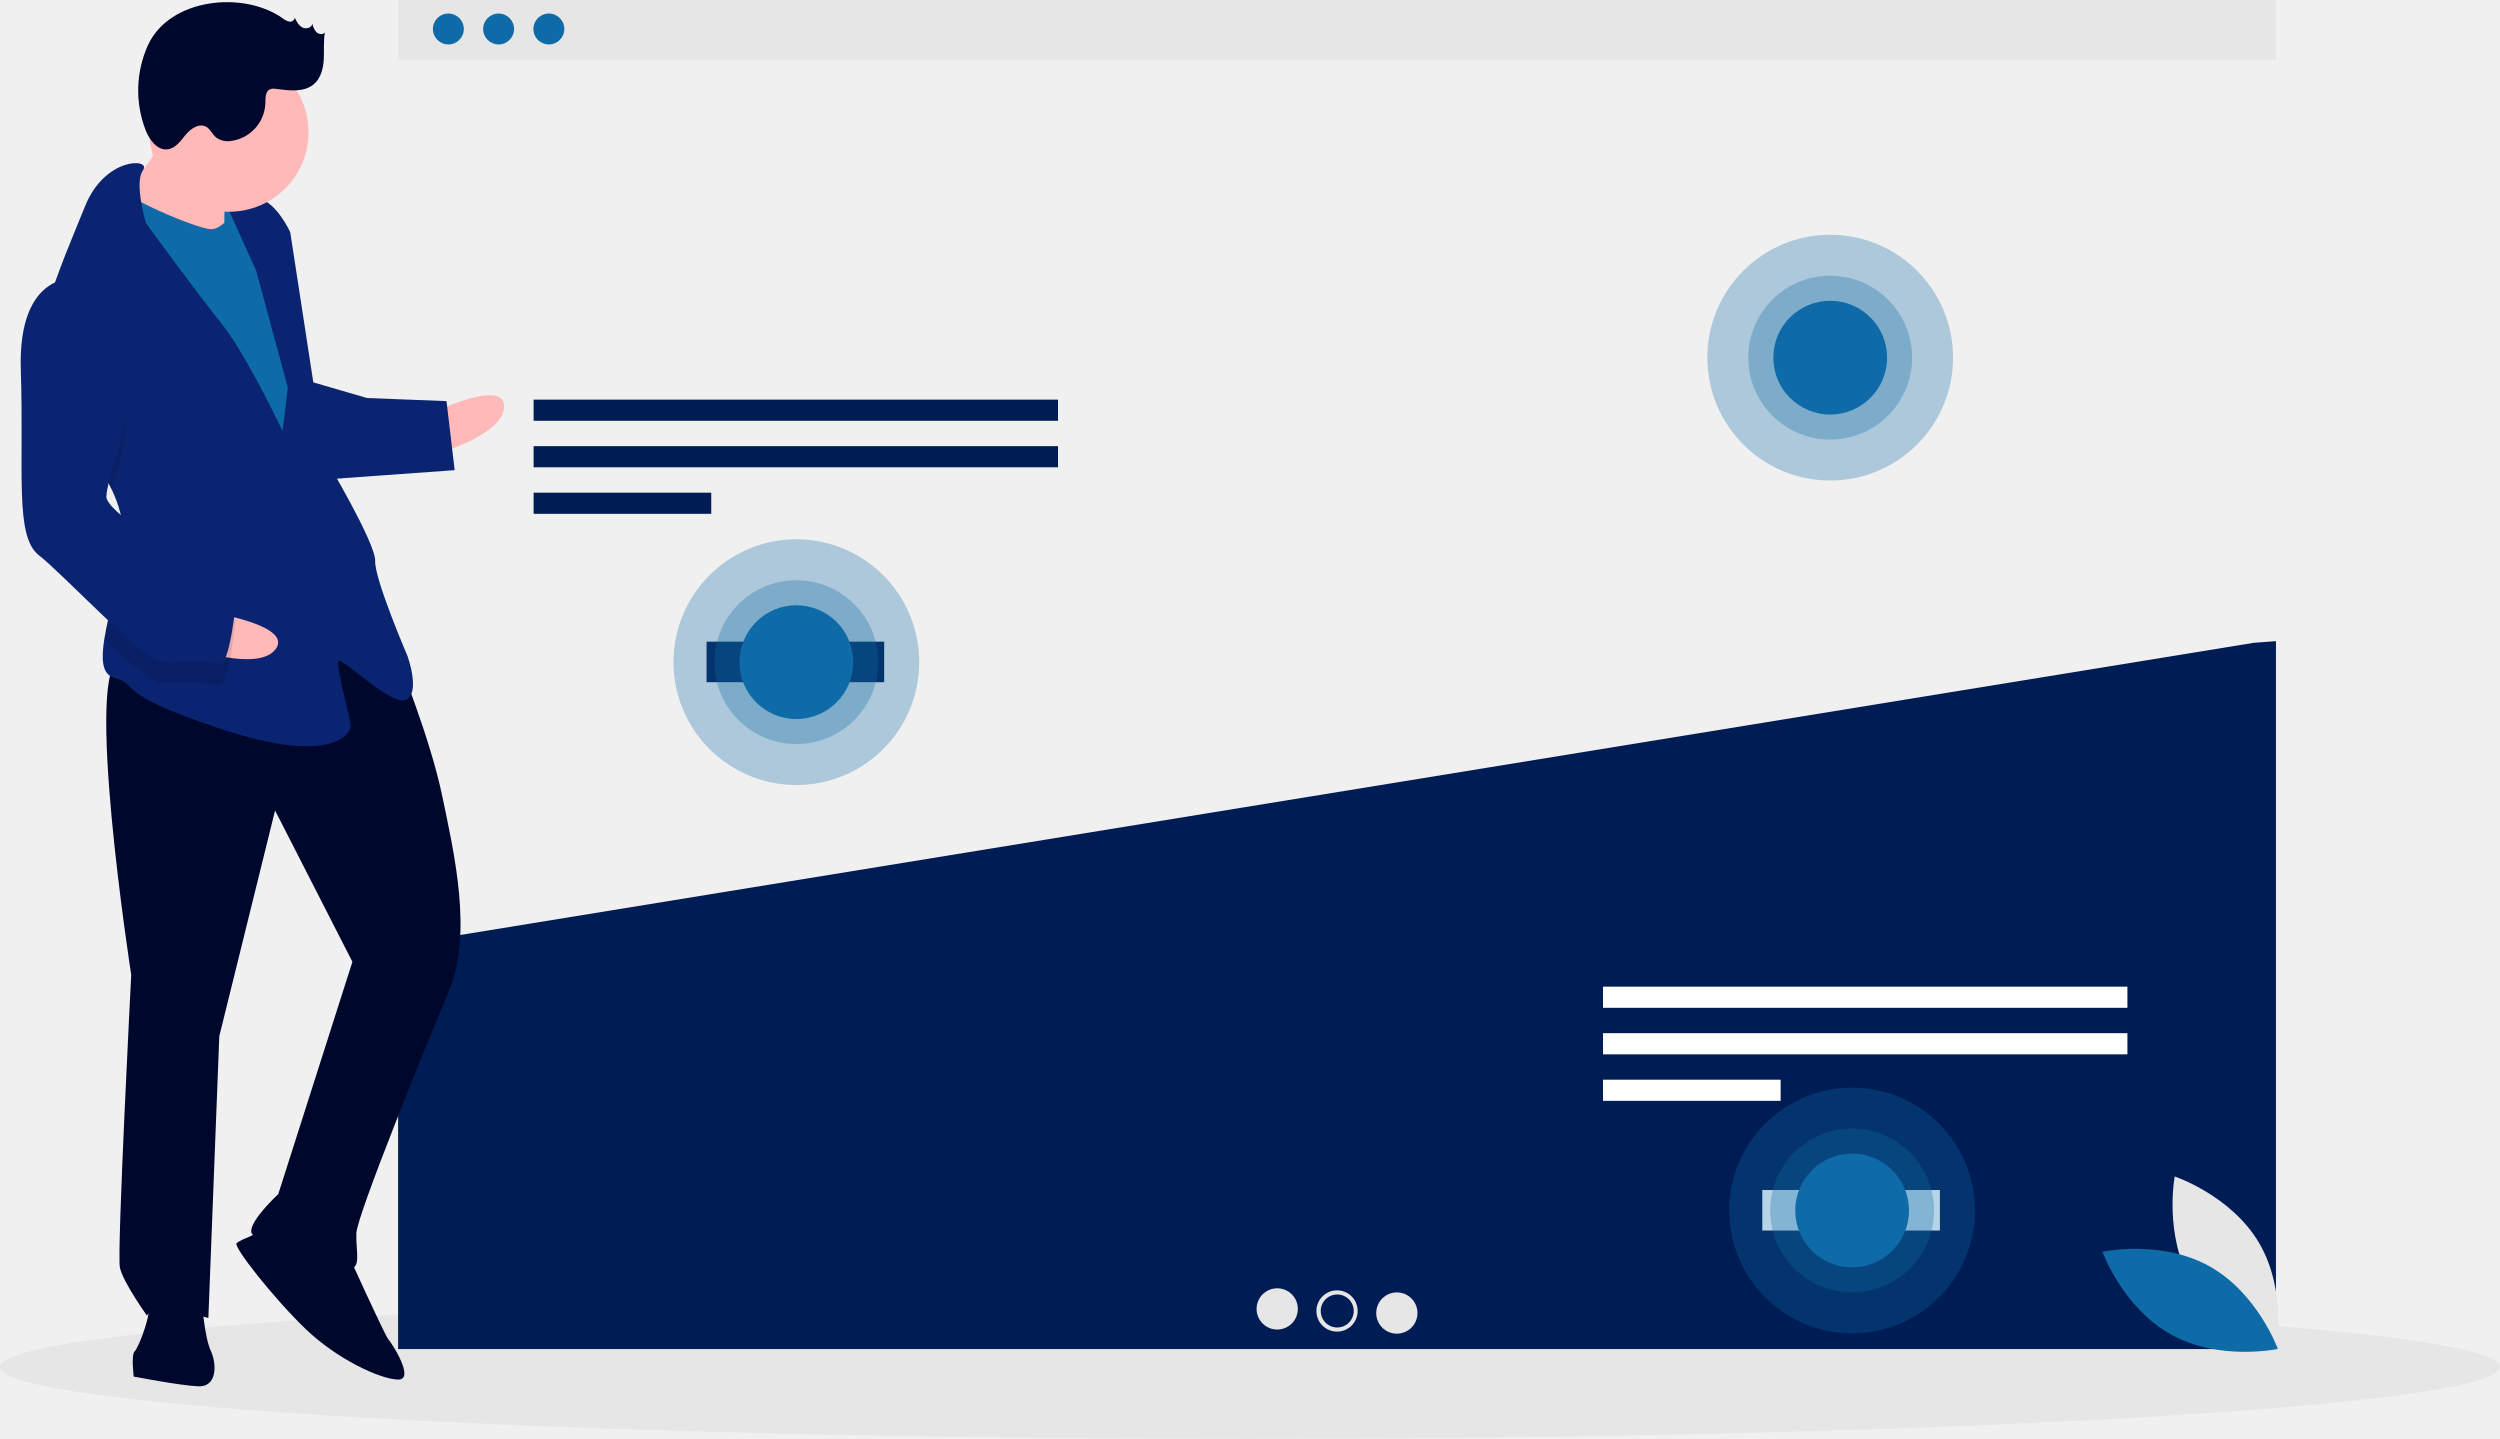
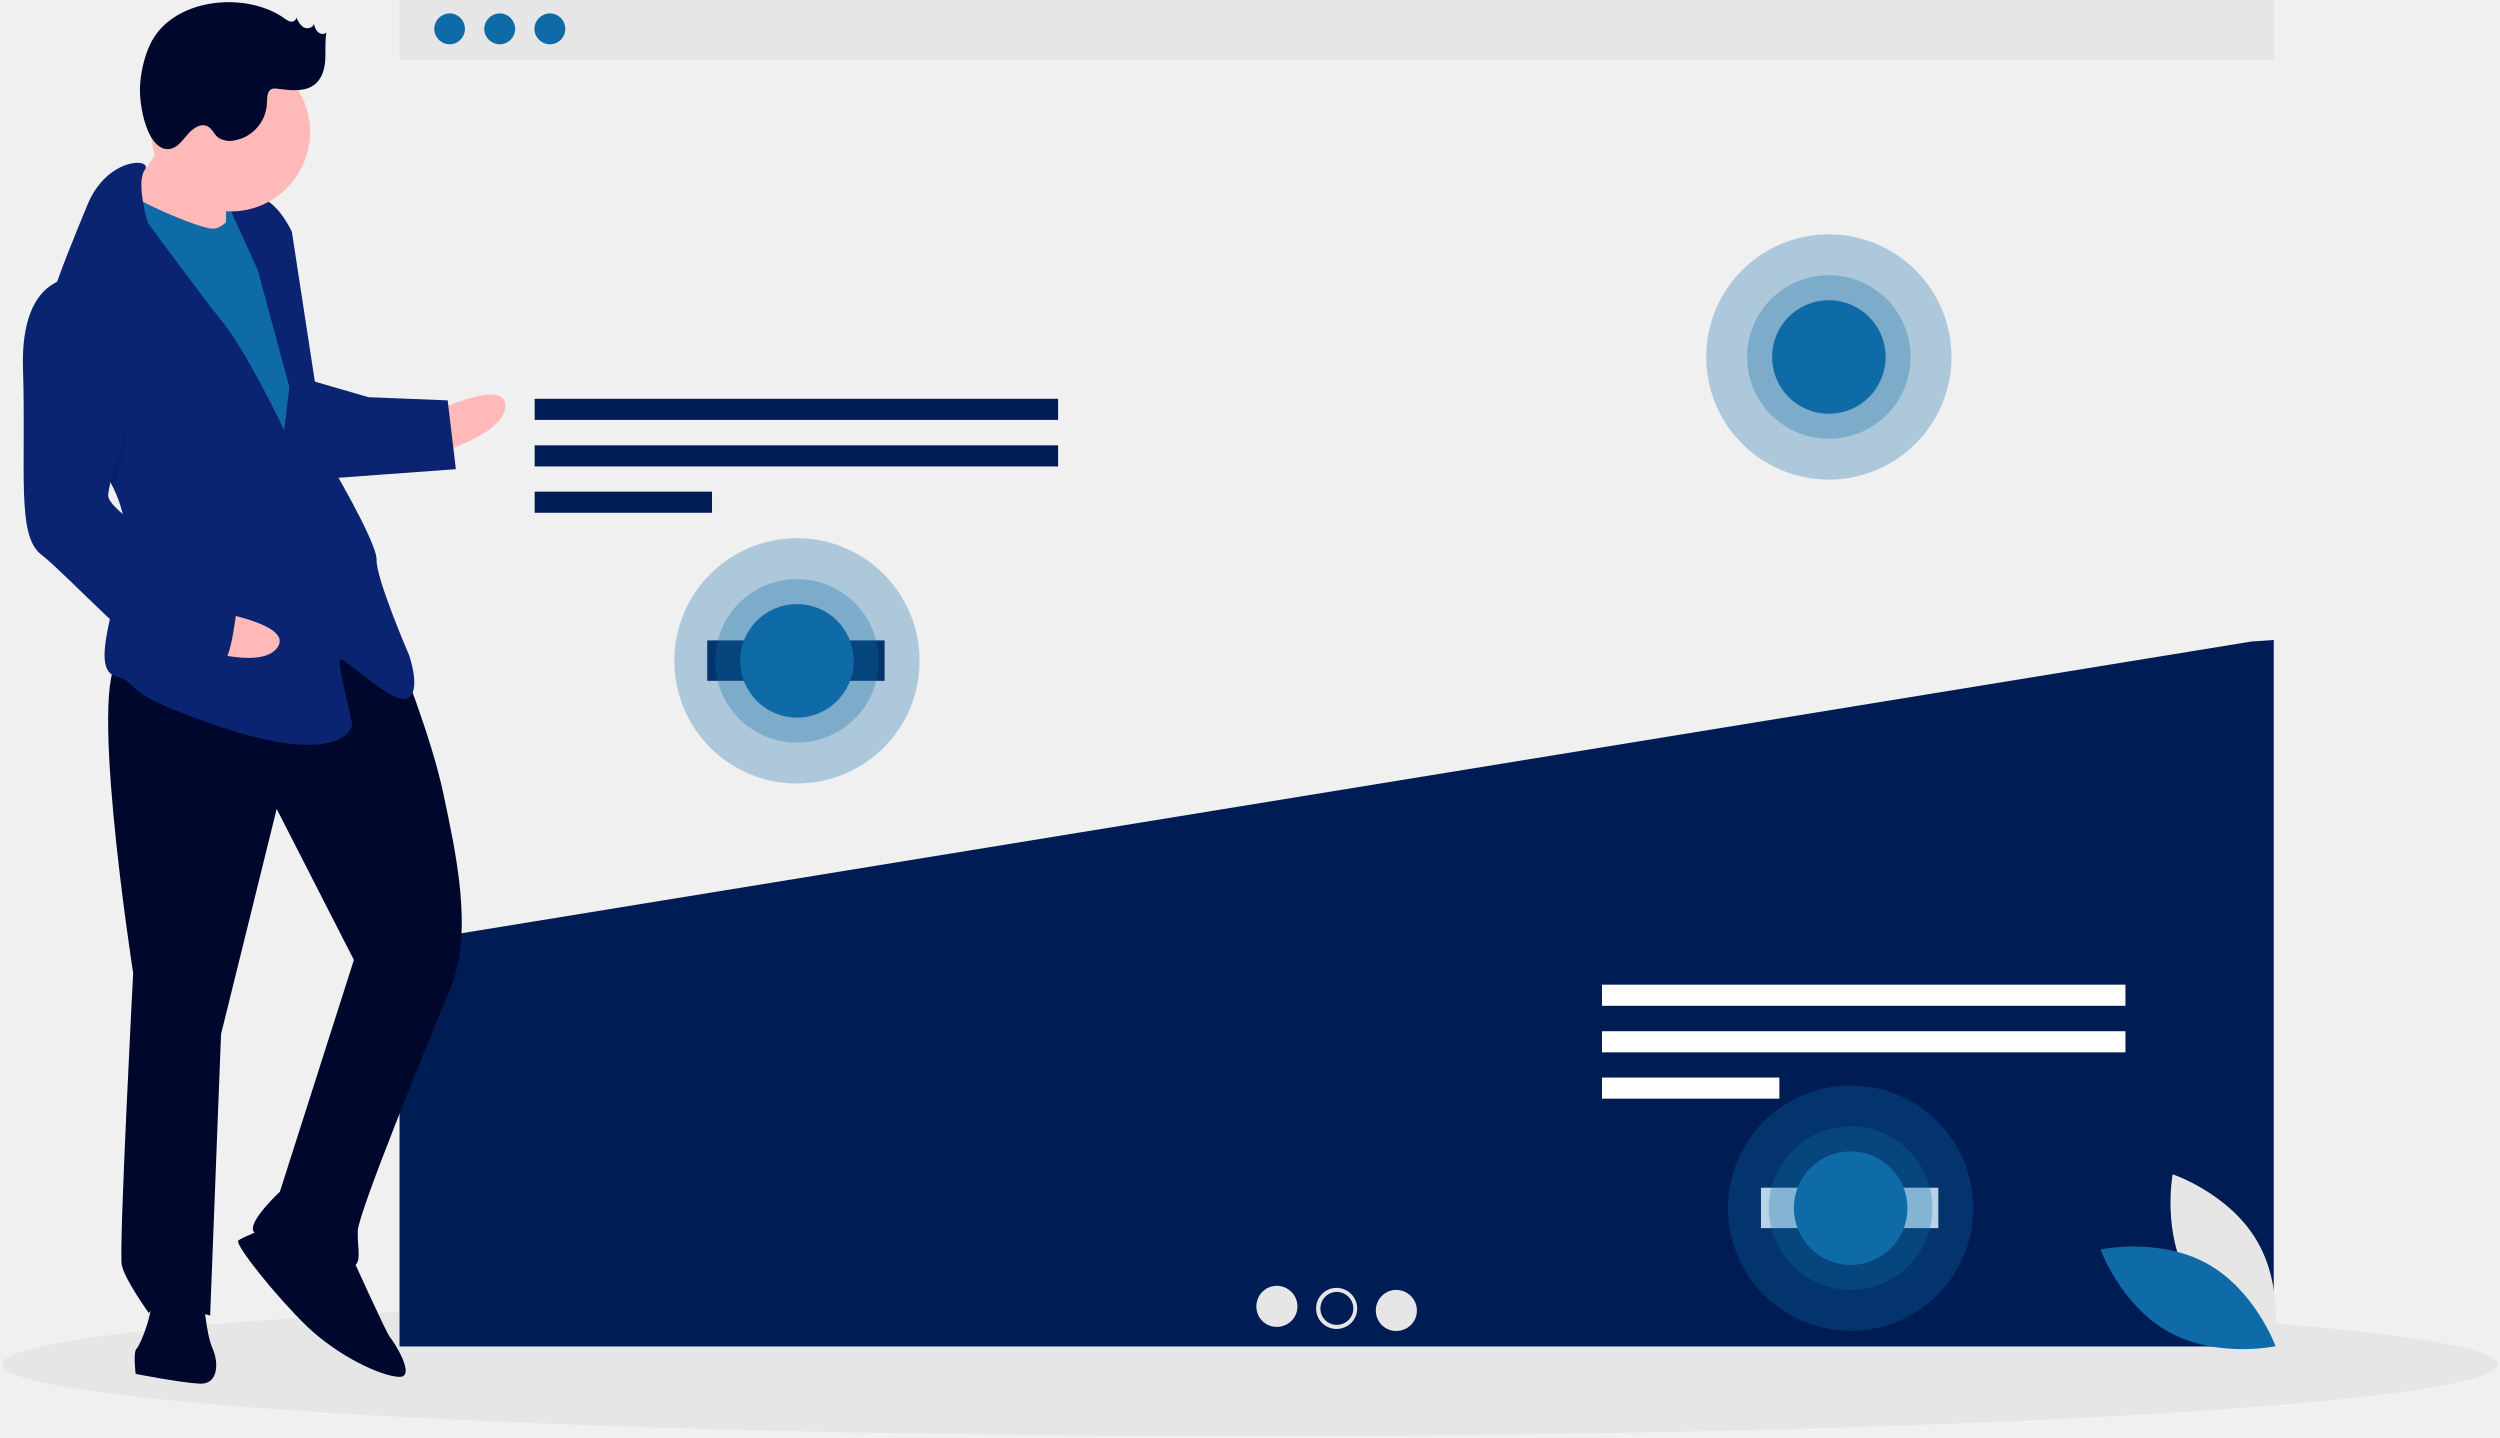
- <svg xmlns="http://www.w3.org/2000/svg" id="f0a8f4ba-cc2b-4400-9e08-d246a0bad060" data-name="Layer 1" width="1098.75" height="632.37" viewBox="0 0 1098.75 632.37">
-   <ellipse cx="549.375" cy="600.774" rx="549.375" ry="31.597" fill="#E6E6E6" />
-   <rect x="174.967" width="825.318" height="26.257" fill="#E6E6E6" />
-   <circle cx="197.053" cy="12.741" r="6.795" fill="#0E6BA8" />
-   <circle cx="219.138" cy="12.741" r="6.795" fill="#0E6BA8" />
-   <circle cx="241.223" cy="12.741" r="6.795" fill="#0E6BA8" />
-   <polygon points="175.552 415.277 174.967 415.779 174.967 592.903 1000.285 592.903 1000.285 281.779 990.449 282.525 175.552 415.277" fill="#001C55" />
-   <rect x="234.529" y="175.641" width="230.47" height="9.293" fill="#001C55" />
-   <rect x="234.529" y="196.086" width="230.47" height="9.293" fill="#001C55" />
-   <rect x="234.529" y="216.531" width="78.063" height="9.293" fill="#001C55" />
-   <rect x="704.529" y="433.641" width="230.47" height="9.293" fill="#fff" />
-   <rect x="704.529" y="454.086" width="230.47" height="9.293" fill="#fff" />
-   <rect x="704.529" y="474.531" width="78.063" height="9.293" fill="#fff" />
-   <circle cx="561.335" cy="575.269" r="9.066" fill="#E6E6E6" />
-   <circle cx="587.626" cy="576.176" r="9.066" fill="#E6E6E6" />
-   <circle cx="613.917" cy="577.082" r="9.066" fill="#E6E6E6" />
-   <circle cx="587.709" cy="576.176" r="7.253" fill="#001C55" />
-   <rect x="310.529" y="282.014" width="78.063" height="17.81" fill="#001C55" />
-   <rect x="774.529" y="523.014" width="78.063" height="17.81" fill="#fff" />
-   <circle cx="350" cy="291.014" r="54" fill="#0E6BA8" opacity="0.3" />
-   <circle cx="350" cy="291.014" r="36" fill="#0E6BA8" opacity="0.3" />
-   <circle cx="350" cy="291.014" r="25" fill="#0E6BA8" />
-   <circle cx="804.375" cy="157.185" r="54" fill="#0E6BA8" opacity="0.3" />
-   <circle cx="804.375" cy="157.185" r="36" fill="#0E6BA8" opacity="0.3" />
-   <circle cx="804.375" cy="157.185" r="25" fill="#0E6BA8" />
-   <circle cx="814" cy="532.014" r="54" fill="#0E6BA8" opacity="0.3" />
-   <circle cx="814" cy="532.014" r="36" fill="#0E6BA8" opacity="0.3" />
-   <circle cx="814" cy="532.014" r="25" fill="#0E6BA8" />
-   <rect x="141.093" y="215.02" width="22.242" height="28.597" transform="translate(244.8029 330.5492) rotate(-177.7793)" fill="#0E6BA8" />
-   <path d="M241.915,314.679s30.779-14.706,30.286-2.005-31.025,21.056-31.025,21.056Z" transform="translate(-50.625 -133.8148)" fill="#ffb9b9" />
-   <path d="M225.028,422.139S239.549,457.681,244.915,483.328s13.536,60.942,3.026,85.974-40.392,98.599-40.7,106.537,2.559,15.999-3.791,15.752-40.907-11.126-42.31-15.95,11.79-17.032,11.79-17.032l32.577-102.082L171.518,490.021l-24.516,99.215-4.802,123.828s-23.567-7.274-26.988-1.047c0,0-10.559-14.719-11.9-21.131s4.987-128.591,4.987-128.591-21.632-139.163-4.169-138.486S189.992,382.622,225.028,422.139Z" transform="translate(-50.625 -133.8148)" fill="#00072D" />
-   <path d="M203.696,685.241s16.109,35.603,17.635,37.252,12.023,17.955,4.085,17.648-26.68-8.984-40.476-22.239-31.984-36.219-30.335-37.745,12.947-5.858,12.947-5.858Z" transform="translate(-50.625 -133.8148)" fill="#00072D" />
-   <path d="M139.333,705.004s.972,15.937,3.901,22.41,2.559,15.999-5.378,15.691-28.453-4.283-28.453-4.283-1.218-9.587.431-11.113,8.676-18.743,5.686-23.628S139.333,705.004,139.333,705.004Z" transform="translate(-50.625 -133.8148)" fill="#00072D" />
-   <path d="M127.589,187.821s-16.922,26.373-23.518,32.477,11.962,19.543,11.962,19.543l33.215,4.468s-.418-30.225,1.293-33.338S127.589,187.821,127.589,187.821Z" transform="translate(-50.625 -133.8148)" fill="#ffb9b9" />
-   <path d="M156.46,222.329s-6.843,12.454-13.193,12.208-39.196-14.239-40.599-19.064-10.88,34.557-10.88,34.557L172.16,391.471l19.605-13.549-9.499-83.045-7.802-44.821Z" transform="translate(-50.625 -133.8148)" fill="#0E6BA8" />
-   <path d="M99.704,348.913c3.206,6.707,5.208,13.7,4.931,20.86-.012.318-.025.635-.053.952-.761,14.693-6.173,31.686-8.115,44.044-1.409,8.865-1.008,15.336,4.18,16.856,12.577,3.668-1.834,6.289,46.826,22.485s57.152,2.216,57.275-.959-6.891-27.296-5.242-28.822,23.074,19.974,29.548,17.045.739-19.051.739-19.051-14.583-33.954-14.275-41.892-22.089-45.375-22.089-45.375L178.193,235.891s-5.858-12.947-13.734-14.842-14.411,2.621-14.411,2.621L163.228,252.8l13.905,51.417-2.326,18.989s-16.17-34.016-26.791-47.147-33.264-44.218-33.264-44.218-5.286-17.837-1.296-23.168c3.991-5.346-16.647-6.147-25.446,15.771-4.664,11.616-12.236,28.939-16.979,45.068-4.227,14.289-6.223,27.646-2.036,35.281C75.396,316.457,91.496,331.789,99.704,348.913Z" transform="translate(-50.625 -133.8148)" fill="#0A2472" />
-   <path d="M68.996,304.794c6.4,11.664,22.5,26.995,30.708,44.119,2.144-7.723,4.759-15.715,4.759-15.715s10.031-53.669-19.64-67.539a19.858,19.858,0,0,0-13.791,3.853C66.805,283.801,64.808,297.159,68.996,304.794Z" transform="translate(-50.625 -133.8148)" opacity="0.1" />
-   <path d="M186.782,301.411l25.154,7.335,34.926,1.354,3.593,30.348L193.057,344.583S178.721,304.279,186.782,301.411Z" transform="translate(-50.625 -133.8148)" fill="#0A2472" />
-   <path d="M145.764,403.451s33.652,5.583,25.971,15.71-37.492-.52-37.492-.52Z" transform="translate(-50.625 -133.8148)" fill="#ffb9b9" />
-   <path d="M104.581,370.725c-.761,14.693-6.173,31.686-8.115,44.044,10.72,10.146,20.914,19.095,24.756,19.244,7.938.308,20.7-.787,25.401.985s7.458-28.33,7.458-28.33-2.806-9.648-15.321-14.904C130.312,388.21,114.119,378.567,104.581,370.725Z" transform="translate(-50.625 -133.8148)" opacity="0.1" />
-   <path d="M85.192,256.134s-26.865-4.222-25.414,40.353-2.832,73.027,7.973,81.396,45.903,46.298,53.84,46.606,20.7-.787,25.401.985,7.458-28.33,7.458-28.33S151.645,387.495,139.129,382.24s-42.002-23.888-41.756-30.238,7.458-28.33,7.458-28.33S114.863,270.004,85.192,256.134Z" transform="translate(-50.625 -133.8148)" fill="#0A2472" />
-   <circle cx="100.654" cy="58.105" r="34.952" fill="#ffb9b9" />
-   <path d="M174.814,141.823a6.749,6.749,0,0,0,2.939,1.475,2.097,2.097,0,0,0,2.43-1.683c.8,1.658,1.702,3.426,3.335,4.277s4.157.137,4.393-1.689a7.706,7.706,0,0,0,1.774,3.744c1.013.966,2.85,1.21,3.734.125-.715,3.907-.274,7.926-.498,11.892s-1.282,8.17-4.278,10.778c-4.37,3.803-10.941,2.865-16.689,2.144a5.066,5.066,0,0,0-2.615.143c-2.152.917-2.055,3.913-2.084,6.252a17.373,17.373,0,0,1-15.212,16.497,8.709,8.709,0,0,1-6.472-1.58c-1.632-1.383-2.466-3.638-4.336-4.677-3.042-1.69-6.732.775-8.956,3.452s-4.416,5.969-7.862,6.459c-4.557.648-8.028-3.996-9.73-8.272a48.223,48.223,0,0,1,.958-37.47C125.158,132.949,157.661,129.669,174.814,141.823Z" transform="translate(-50.625 -133.8148)" fill="#00072D" />
-   <path d="M1013.847,697.584c12.31,20.992,37.136,29.304,37.136,29.304s4.869-25.724-7.441-46.717-37.136-29.304-37.136-29.304S1001.538,676.592,1013.847,697.584Z" transform="translate(-50.625 -133.8148)" fill="#E6E6E6" />
-   <path d="M1021.529,690.258c21.288,11.791,30.207,36.406,30.207,36.406s-25.597,5.499-46.885-6.292-30.207-36.406-30.207-36.406S1000.24,678.467,1021.529,690.258Z" transform="translate(-50.625 -133.8148)" fill="#0E6BA8" />
+ <svg xmlns="http://www.w3.org/2000/svg" version="1.2" viewBox="0 0 1099 633" width="400" height="230">
+   <style>
+ 		.s0 { fill: #e6e6e6 } 
+ 		.s1 { fill: #0e6ba8 } 
+ 		.s2 { fill: #001c55 } 
+ 		.s3 { fill: #ffffff } 
+ 		.s4 { opacity: .3;fill: #0e6ba8 } 
+ 		.s5 { fill: #ffb9b9 } 
+ 		.s6 { fill: #00072d } 
+ 		.s7 { fill: #0a2472 } 
+ 		.s8 { opacity: .1;fill: #000000 } 
+ 	</style>
+   <path fill-rule="evenodd" class="s0" d="m549.4 632.4c-303.8 0-549.4-14.2-549.4-31.6 0-17.5 245.6-31.6 549.4-31.6 303.8 0 549.4 14.1 549.4 31.6 0 17.4-245.6 31.6-549.4 31.6z" />
+   <path fill-rule="evenodd" class="s0" d="m175 0h825.3v26.3h-825.3z" />
+   <path fill-rule="evenodd" class="s1" d="m197.1 19.5c-3.8 0-6.8-3-6.8-6.8 0-3.7 3-6.8 6.8-6.8 3.7 0 6.7 3.1 6.7 6.8 0 3.8-3 6.8-6.7 6.8z" />
+   <path fill-rule="evenodd" class="s1" d="m219.1 19.5c-3.7 0-6.8-3-6.8-6.8 0-3.7 3.1-6.8 6.8-6.8 3.8 0 6.8 3.1 6.8 6.8 0 3.8-3 6.8-6.8 6.8z" />
+   <path fill-rule="evenodd" class="s1" d="m241.2 19.5c-3.7 0-6.8-3-6.8-6.8 0-3.7 3.1-6.8 6.8-6.8 3.8 0 6.8 3.1 6.8 6.8 0 3.8-3 6.8-6.8 6.8z" />
+   <path fill-rule="evenodd" class="s2" d="m175.6 415.3l-0.6 0.5v177.1h825.3v-311.1l-9.9 0.7-814.8 132.8z" />
+   <path fill-rule="evenodd" class="s2" d="m234.5 175.6h230.5v9.3h-230.5z" />
+   <path fill-rule="evenodd" class="s2" d="m234.5 196.1h230.5v9.3h-230.5z" />
+   <path fill-rule="evenodd" class="s2" d="m234.5 216.5h78.1v9.3h-78.1z" />
+   <path fill-rule="evenodd" class="s3" d="m704.5 433.6h230.5v9.3h-230.5z" />
+   <path fill-rule="evenodd" class="s3" d="m704.5 454.1h230.5v9.3h-230.5z" />
+   <path fill-rule="evenodd" class="s3" d="m704.5 474.5h78.1v9.3h-78.1z" />
+   <path fill-rule="evenodd" class="s0" d="m561.3 584.3c-5 0-9-4-9-9 0-5 4-9.1 9-9.1 5 0 9.1 4.1 9.1 9.1 0 5-4.1 9-9.1 9z" />
+   <path fill-rule="evenodd" class="s0" d="m587.6 585.2c-5 0-9-4-9-9 0-5 4-9.1 9-9.1 5 0 9.1 4.1 9.1 9.1 0 5-4.1 9-9.1 9z" />
+   <path fill-rule="evenodd" class="s0" d="m613.9 586.1c-5 0-9-4-9-9 0-5 4-9.1 9-9.1 5 0 9.1 4.1 9.1 9.1 0 5-4.1 9-9.1 9z" />
+   <path fill-rule="evenodd" class="s2" d="m587.7 583.4c-4 0-7.2-3.2-7.2-7.2 0-4 3.2-7.3 7.2-7.3 4 0 7.3 3.3 7.3 7.3 0 4-3.3 7.2-7.3 7.2z" />
+   <path fill-rule="evenodd" class="s2" d="m310.5 282h78.1v17.8h-78.1z" />
+   <path fill-rule="evenodd" class="s3" d="m774.5 523h78.1v17.8h-78.1z" />
+   <path fill-rule="evenodd" class="s4" d="m350 345c-29.9 0-54-24.1-54-54 0-29.8 24.1-54 54-54 29.9 0 54 24.2 54 54 0 29.9-24.1 54-54 54z" />
+   <path fill-rule="evenodd" class="s4" d="m350 327c-19.9 0-36-16.1-36-36 0-19.9 16.1-36 36-36 19.9 0 36 16.1 36 36 0 19.9-16.1 36-36 36z" />
+   <path fill-rule="evenodd" class="s1" d="m350 316c-13.8 0-25-11.2-25-25 0-13.8 11.2-25 25-25 13.8 0 25 11.2 25 25 0 13.8-11.2 25-25 25z" />
+   <path fill-rule="evenodd" class="s4" d="m804.4 211.2c-29.9 0-54-24.2-54-54 0-29.9 24.1-54 54-54 29.8 0 54 24.1 54 54 0 29.8-24.2 54-54 54z" />
+   <path fill-rule="evenodd" class="s4" d="m804.4 193.2c-19.9 0-36-16.1-36-36 0-19.9 16.1-36 36-36 19.9 0 36 16.1 36 36 0 19.9-16.1 36-36 36z" />
+   <path fill-rule="evenodd" class="s1" d="m804.4 182.2c-13.9 0-25-11.2-25-25 0-13.8 11.1-25 25-25 13.8 0 25 11.2 25 25 0 13.8-11.2 25-25 25z" />
+   <path fill-rule="evenodd" class="s4" d="m814 586c-29.9 0-54-24.1-54-54 0-29.8 24.1-54 54-54 29.9 0 54 24.2 54 54 0 29.9-24.1 54-54 54z" />
+   <path fill-rule="evenodd" class="s4" d="m814 568c-19.9 0-36-16.1-36-36 0-19.9 16.1-36 36-36 19.9 0 36 16.1 36 36 0 19.9-16.1 36-36 36z" />
+   <path fill-rule="evenodd" class="s1" d="m814 557c-13.8 0-25-11.2-25-25 0-13.8 11.2-25 25-25 13.8 0 25 11.2 25 25 0 13.8-11.2 25-25 25z" />
+   <path fill-rule="evenodd" class="s1" d="m112.1 110.2l-22.2-0.8 1.1-28.6 22.3 0.8z" />
+   <path class="s5" d="m191.3 180.9c0 0 30.8-14.7 30.3-2-0.5 12.7-31 21-31 21z" />
+   <path class="s6" d="m174.4 288.3c0 0 14.5 35.6 19.9 61.2 5.4 25.7 13.5 61 3 86-10.5 25-40.4 98.6-40.7 106.5-0.3 8 2.6 16-3.8 15.8-6.3-0.3-40.9-11.1-42.3-16-1.4-4.8 11.8-17 11.8-17l32.6-102.1-34-66.5-24.5 99.2-4.8 123.9c0 0-23.6-7.3-27-1.1 0 0-10.6-14.7-11.9-21.1-1.4-6.4 5-128.6 5-128.6 0 0-21.7-139.2-4.2-138.5 17.5 0.7 85.9-41.2 120.9-1.7z" />
+   <path class="s6" d="m153.1 551.4c0 0 16.1 35.6 17.6 37.3 1.5 1.6 12 17.9 4.1 17.6-7.9-0.3-26.7-9-40.5-22.2-13.8-13.3-32-36.2-30.3-37.8 1.6-1.5 12.9-5.8 12.9-5.8z" />
+   <path class="s6" d="m88.7 571.2c0 0 1 15.9 3.9 22.4 2.9 6.5 2.6 16-5.4 15.7-7.9-0.3-28.4-4.3-28.4-4.3 0 0-1.2-9.6 0.4-11.1 1.7-1.5 8.7-18.7 5.7-23.6-3-4.9 23.8 0.9 23.8 0.9z" />
+   <path class="s5" d="m77 54c0 0-17 26.4-23.6 32.5-6.6 6.1 12 19.5 12 19.5l33.2 4.5c0 0-0.4-30.2 1.3-33.3 1.7-3.2-22.9-23.2-22.9-23.2z" />
+   <path class="s1" d="m105.8 88.5c0 0-6.8 12.5-13.2 12.2-6.3-0.2-39.2-14.2-40.6-19-1.4-4.9-10.8 34.5-10.8 34.5l80.3 141.5 19.6-13.6-9.5-83-7.8-44.9z" />
+   <path class="s7" d="m49.1 215.1c3.2 6.7 5.2 13.7 4.9 20.9q0 0.4 0 0.9c-0.8 14.7-6.2 31.7-8.2 44.1-1.4 8.8-1 15.3 4.2 16.8 12.6 3.7-1.8 6.3 46.8 22.5 48.7 16.2 57.2 2.2 57.3-1 0.1-3.1-6.9-27.3-5.2-28.8 1.6-1.5 23.1 20 29.5 17.1 6.5-3 0.8-19.1 0.8-19.1 0 0-14.6-33.9-14.3-41.9 0.3-7.9-22.1-45.4-22.1-45.4l-15.2-99.1c0 0-5.9-13-13.8-14.9-7.8-1.9-14.4 2.7-14.4 2.7l13.2 29.1 13.9 51.4-2.3 19c0 0-16.2-34-26.8-47.2-10.6-13.1-33.3-44.2-33.3-44.2 0 0-5.3-17.8-1.3-23.1 4-5.4-16.6-6.2-25.4 15.7-4.7 11.6-12.2 29-17 45.1-4.2 14.3-6.2 27.6-2 35.3 6.4 11.6 22.5 27 30.7 44.1z" />
+   <path class="s8" d="m18.4 171c6.4 11.6 22.5 27 30.7 44.1 2.1-7.7 4.7-15.7 4.7-15.7 0 0 10.1-53.7-19.6-67.6q-1.8-0.1-3.7 0-1.8 0.2-3.6 0.7-1.7 0.5-3.4 1.3-1.6 0.8-3.1 1.9c-4.2 14.3-6.2 27.6-2 35.3z" />
+   <path class="s7" d="m136.2 167.6l25.1 7.3 34.9 1.4 3.6 30.3-57.4 4.2c0 0-14.3-40.3-6.2-43.2z" />
+   <path class="s5" d="m95.1 269.6c0 0 33.7 5.6 26 15.7-7.7 10.2-37.5-0.5-37.5-0.5z" />
+   <path class="s7" d="m34.6 122.3c0 0-26.9-4.2-25.4 40.4 1.4 44.5-2.9 73 7.9 81.4 10.8 8.3 45.9 46.3 53.9 46.6 7.9 0.3 20.7-0.8 25.4 1 4.7 1.7 7.4-28.4 7.4-28.4 0 0-2.8-9.6-15.3-14.9-12.5-5.2-42-23.9-41.8-30.2 0.3-6.4 7.5-28.3 7.5-28.3 0 0 10-53.7-19.6-67.6z" />
+   <path fill-rule="evenodd" class="s5" d="m100.7 93.1c-19.4 0-35-15.7-35-35 0-19.3 15.6-34.9 35-34.9 19.3 0 34.9 15.6 34.9 34.9 0 19.3-15.6 35-34.9 35z" />
+   <path class="s6" d="m124.2 8q0.3 0.3 0.6 0.5 0.4 0.2 0.8 0.4 0.3 0.2 0.7 0.4 0.4 0.1 0.8 0.2 0.4 0.1 0.8 0 0.4-0.1 0.8-0.4 0.3-0.2 0.6-0.5 0.2-0.4 0.3-0.8c0.8 1.7 1.7 3.4 3.3 4.3 1.6 0.8 4.1 0.1 4.4-1.7q0.1 0.5 0.2 1 0.2 0.5 0.4 1 0.2 0.5 0.5 0.9 0.3 0.4 0.7 0.8c1 1 2.8 1.2 3.7 0.2-0.7 3.9-0.3 7.9-0.5 11.8-0.2 4-1.3 8.2-4.3 10.8-4.4 3.8-10.9 2.9-16.7 2.2q-0.3-0.1-0.6-0.1-0.4 0-0.7 0-0.3 0-0.6 0-0.4 0.1-0.7 0.2c-2.1 0.9-2 3.9-2.1 6.3-0.1 2-0.5 4-1.3 5.9-0.8 1.9-1.9 3.6-3.3 5.1-1.3 1.5-3 2.7-4.8 3.7-1.8 0.9-3.8 1.5-5.8 1.8q-0.8 0.1-1.7 0.1-0.8-0.1-1.7-0.3-0.8-0.2-1.6-0.5-0.8-0.4-1.5-0.9c-1.6-1.4-2.4-3.7-4.3-4.7-3-1.7-6.7 0.8-8.9 3.5-2.3 2.6-4.5 5.9-7.9 6.4-4.6 0.7-8-4-9.7-8.3q-1.8-4.4-2.6-9.2-0.9-4.8-0.8-9.6 0.2-4.8 1.3-9.5 1-4.7 3-9.1c9.5-20.8 42-24 59.2-11.9z" />
+   <path class="s0" d="m963.2 563.8c12.3 21 37.2 29.3 37.2 29.3 0 0 4.8-25.8-7.5-46.7-12.3-21-37.1-29.3-37.1-29.3 0 0-4.9 25.7 7.4 46.7z" />
+   <path class="s1" d="m970.9 556.4c21.3 11.8 30.2 36.4 30.2 36.4 0 0-25.6 5.5-46.9-6.2-21.3-11.8-30.2-36.4-30.2-36.4 0 0 25.6-5.5 46.9 6.2z" />
</svg>
